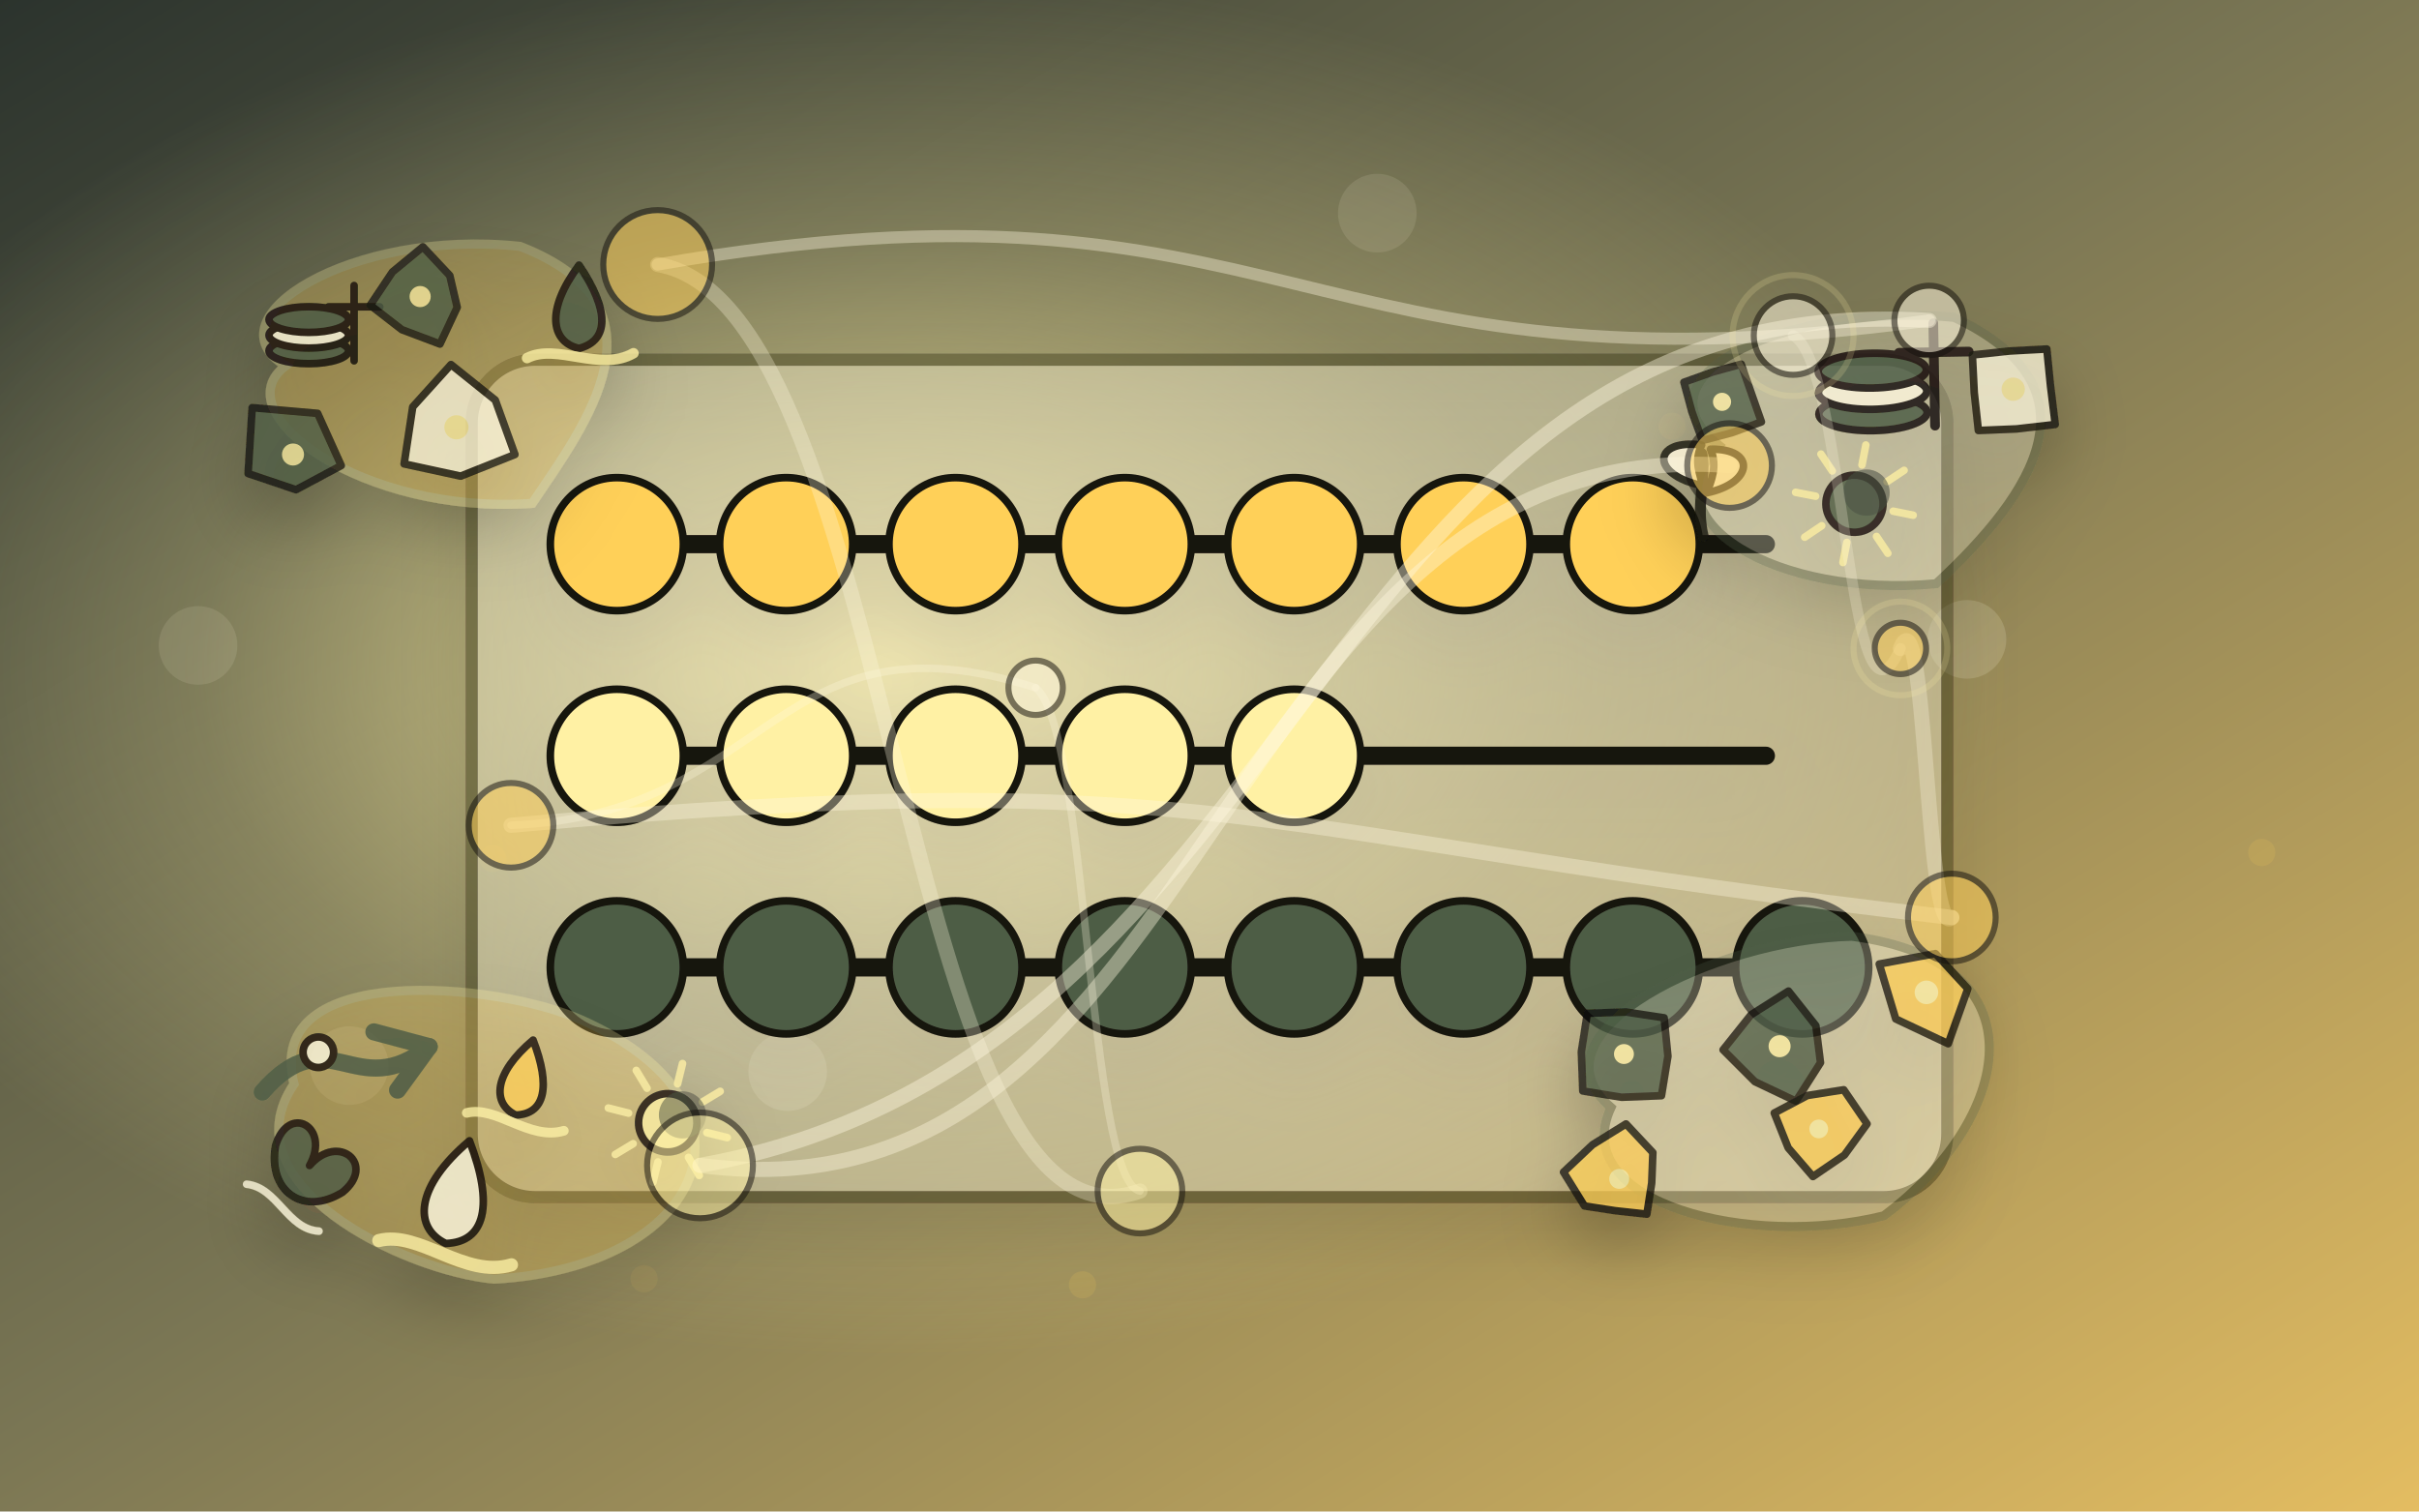
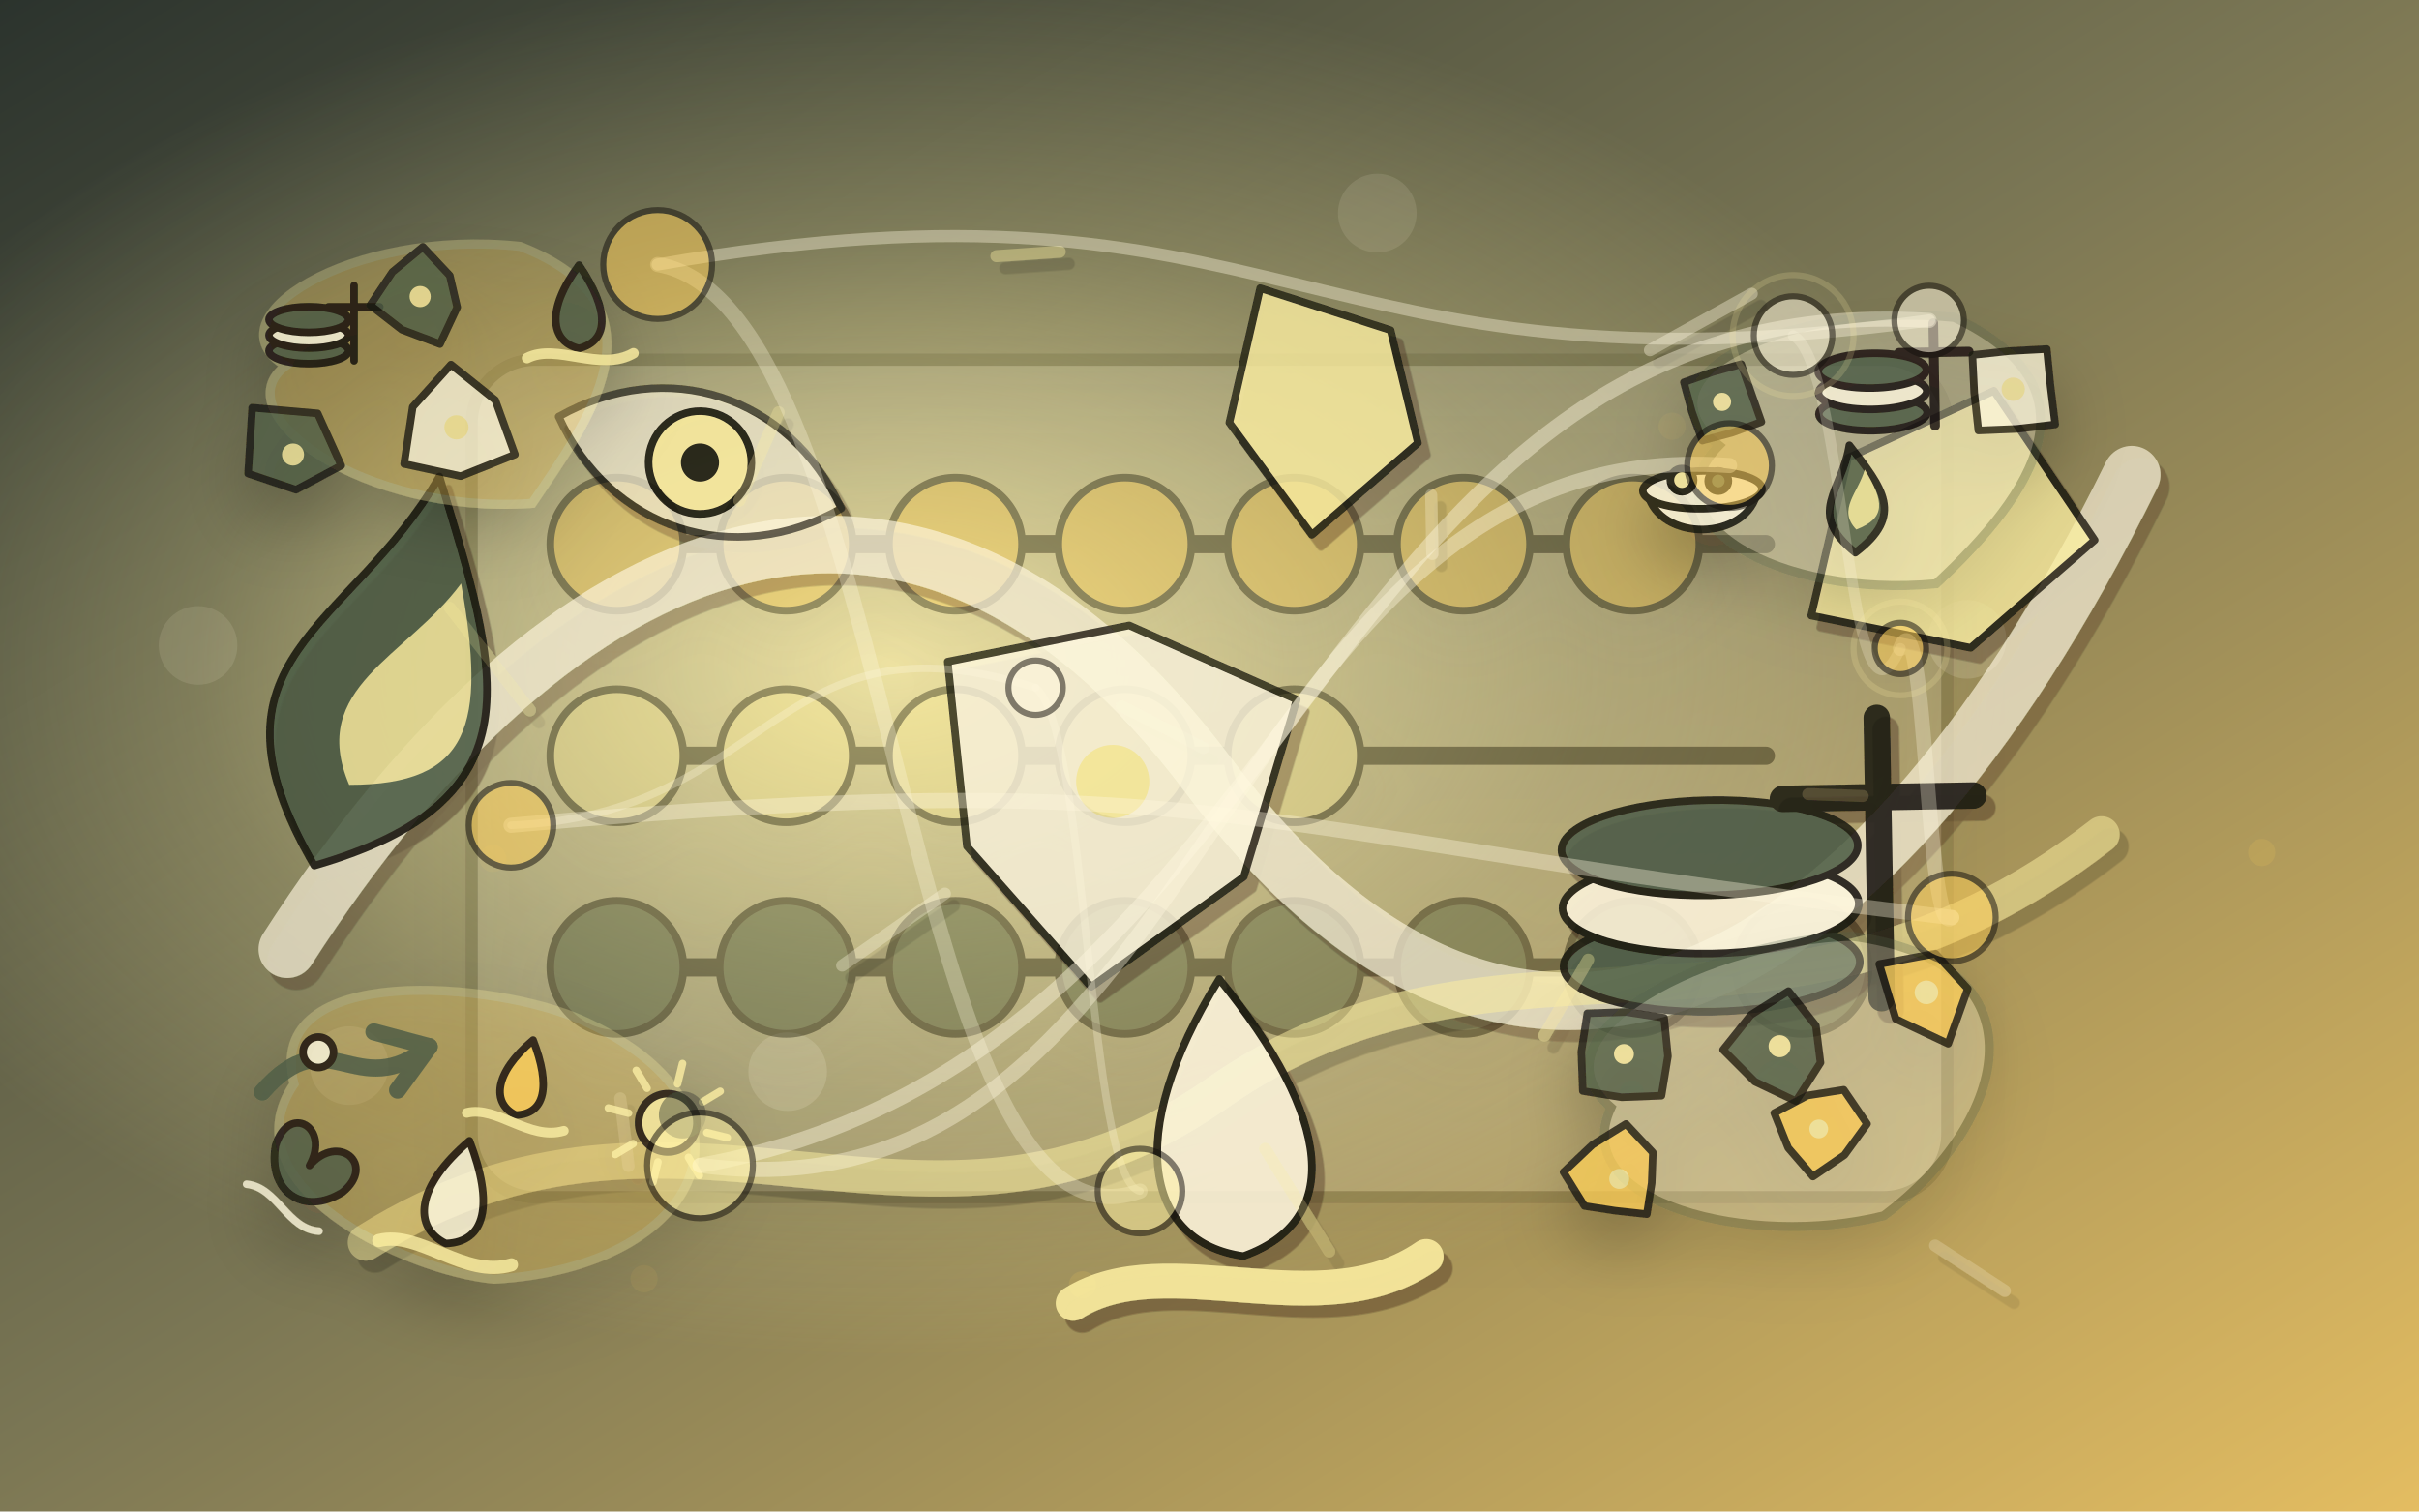
<svg xmlns="http://www.w3.org/2000/svg" width="1600" height="1000" viewBox="0 0 1600 1000" role="img" aria-labelledby="title desc">
  <defs>
    <linearGradient id="posterBg" x1="0" y1="0" x2="1" y2="1">
      <stop offset="0%" stop-color="#2b332d" />
      <stop offset="48%" stop-color="#7a7654" />
      <stop offset="100%" stop-color="#e4bd61" />
    </linearGradient>
    <radialGradient id="warmGlow" cx="37%" cy="44%" r="46%">
      <stop offset="0%" stop-color="#fff1a4" stop-opacity=".88" />
      <stop offset="62%" stop-color="#fff1a4" stop-opacity=".24" />
      <stop offset="100%" stop-color="#fff1a4" stop-opacity="0" />
    </radialGradient>
    <filter id="posterShadow" x="-20%" y="-20%" width="140%" height="150%">
      <feDropShadow dx="0" dy="22" stdDeviation="22" flood-color="#140d08" flood-opacity=".32" />
    </filter>
    <filter id="hardInk" x="-20%" y="-20%" width="140%" height="150%">
      <feDropShadow dx="6" dy="8" stdDeviation="0" flood-color="#12100c" flood-opacity=".34" />
    </filter>
    <style>
      .ink { stroke: #16120d; stroke-width: 8; stroke-linecap: round; stroke-linejoin: round; }
      .thin { stroke: #16120d; stroke-width: 5; stroke-linecap: round; stroke-linejoin: round; }
    </style>
  </defs>
  <rect width="1600" height="1000" fill="url(#posterBg)" />
  <rect width="1600" height="1000" fill="url(#warmGlow)" />
  <circle cx="426" cy="846" r="9" fill="#ffd058" opacity="0.08" />
  <circle cx="231" cy="705" r="26" fill="#fff8df" opacity="0.11" />
  <circle cx="1496" cy="564" r="9" fill="#ffd058" opacity="0.13" />
  <circle cx="1301" cy="423" r="26" fill="#fff8df" opacity="0.16" />
  <circle cx="1106" cy="282" r="9" fill="#ffd058" opacity="0.08" />
  <circle cx="911" cy="141" r="26" fill="#fff8df" opacity="0.11" />
  <circle cx="716" cy="850" r="9" fill="#ffd058" opacity="0.13" />
  <circle cx="521" cy="709" r="26" fill="#fff8df" opacity="0.16" />
  <circle cx="326" cy="568" r="9" fill="#ffd058" opacity="0.08" />
  <circle cx="131" cy="427" r="26" fill="#fff8df" opacity="0.11" />
-   <g filter="url(#posterShadow)">
+   <g filter="url(#posterShadow)" opacity=".36">
    <g id="poster-value-abacus">
      <rect x="312" y="238" width="976" height="554" rx="42" fill="#fff8df" opacity=".34" class="ink" />
      <path d="M372 360 L1168 360" stroke="#16120d" stroke-width="12" stroke-linecap="round" />
      <circle cx="408" cy="360" r="44" fill="#ffd058" class="thin" />
      <circle cx="520" cy="360" r="44" fill="#ffd058" class="thin" />
      <circle cx="632" cy="360" r="44" fill="#ffd058" class="thin" />
      <circle cx="744" cy="360" r="44" fill="#ffd058" class="thin" />
      <circle cx="856" cy="360" r="44" fill="#ffd058" class="thin" />
      <circle cx="968" cy="360" r="44" fill="#ffd058" class="thin" />
      <circle cx="1080" cy="360" r="44" fill="#ffd058" class="thin" />
      <path d="M372 500 L1168 500" stroke="#16120d" stroke-width="12" stroke-linecap="round" />
      <circle cx="408" cy="500" r="44" fill="#fff1a4" class="thin" />
      <circle cx="520" cy="500" r="44" fill="#fff1a4" class="thin" />
      <circle cx="632" cy="500" r="44" fill="#fff1a4" class="thin" />
      <circle cx="744" cy="500" r="44" fill="#fff1a4" class="thin" />
      <circle cx="856" cy="500" r="44" fill="#fff1a4" class="thin" />
      <path d="M372 640 L1168 640" stroke="#16120d" stroke-width="12" stroke-linecap="round" />
      <circle cx="408" cy="640" r="44" fill="#4d5d45" class="thin" />
      <circle cx="520" cy="640" r="44" fill="#4d5d45" class="thin" />
      <circle cx="632" cy="640" r="44" fill="#4d5d45" class="thin" />
      <circle cx="744" cy="640" r="44" fill="#4d5d45" class="thin" />
      <circle cx="856" cy="640" r="44" fill="#4d5d45" class="thin" />
      <circle cx="968" cy="640" r="44" fill="#4d5d45" class="thin" />
      <circle cx="1080" cy="640" r="44" fill="#4d5d45" class="thin" />
      <circle cx="1192" cy="640" r="44" fill="#4d5d45" class="thin" />
    </g>
  </g>
+   <g id="pair-signature-mural" filter="url(#hardInk)">
+     <g opacity=".98">
+       <path d="M190 628 C370 348 604 252 800 514 C996 776 1230 680 1410 314" fill="none" stroke="#fff8df" stroke-width="38" stroke-linecap="round" opacity=".66" />
+       <path d="M242 822 C452 690 612 858 804 724 C994 590 1174 720 1390 552" fill="none" stroke="#fff1a4" stroke-width="24" stroke-linecap="round" opacity=".5" />
+       <g transform="rotate(20.0 250.0 457.0)">
+         <g opacity=".88">
+           <path d="M250.0 580.1 C126.9 477.5 219.2 426.2 239.7 309.9 C321.8 419.4 376.5 487.8 250.0 580.1Z" fill="#4d5d45" class="thin" />
+           <path d="M253.4 522.0 C205.5 470.7 260.3 429.6 277.4 371.5 C325.2 453.6 328.7 494.6 253.4 522.0Z" fill="#fff1a4" opacity=".86" />
+         </g>
+       </g>
+       <g transform="rotate(18.0 463.0 306.0)">
+         <g opacity=".84">
+           <path d="M364.7 306.0 C420.2 245.5 505.8 245.5 561.3 306.0 C505.8 366.5 420.2 366.5 364.7 306.0Z" fill="#fff8df" opacity=".74" class="thin" />
+           <circle cx="463.0" cy="306.0" r="34.0" fill="#fff1a4" class="thin" />
+           <circle cx="463.0" cy="306.0" r="12.6" fill="#16120d" />
+         </g>
+       </g>
+       <g transform="rotate(14.0 736.0 517.0)">
+         <g opacity=".78">
+           <polygon points="835.4,557.2 755.0,652.3 652.8,582.0 610.9,466.5 721.6,414.2 841.0,435.0" fill="#fff8df" class="thin" />
+           <circle cx="736.0" cy="517.0" r="24.2" fill="#fff1a4" />
+         </g>
+       </g>
+       <g transform="rotate(-13.0 877.0 266.0)">
+         <g opacity=".78">
+           <polygon points="930.2,306.1 848.2,349.5 811.7,264.9 851.6,182.8 929.4,229.3" fill="#fff1a4" class="thin" />
+           <circle cx="877.0" cy="266.0" r="17.9" fill="#fff1a4" />
+         </g>
+       </g>
+       <g transform="rotate(-1.0 1152.0 571.0)">
+         <g opacity=".86">
+           <ellipse cx="1131.0" cy="637.5" rx="98.0" ry="31.5" fill="#4d5d45" class="thin" />
+           <ellipse cx="1131.0" cy="599.0" rx="98.0" ry="31.5" fill="#fff8df" class="thin" />
+           <ellipse cx="1131.0" cy="560.5" rx="98.0" ry="31.5" fill="#4d5d45" class="thin" />
+           <path d="M1243.0 476.5 L1243.0 662.0 M1180.0 529.0 L1306.0 529.0" stroke="#16120d" stroke-width="17.5" stroke-linecap="round" />
+         </g>
+       </g>
+       <g transform="rotate(-11.0 1283.0 352.0)">
+         <g opacity=".78">
+           <polygon points="1382.6,376.8 1288.5,431.1 1189.0,390.0 1232.9,292.2 1336.0,267.1" fill="#fff1a4" class="thin" />
+           <circle cx="1283.0" cy="352.0" r="18.2" fill="#fff1a4" />
+         </g>
+       </g>
+       <g transform="rotate(-5.0 816.0 757.0)">
+         <g opacity=".86">
+           <path d="M816.0 647.3 C741.7 746.4 754.0 817.2 816.0 831.3 C883.3 813.6 883.3 746.4 816.0 647.3Z" fill="#fff8df" class="thin" />
+           <path d="M701.0 852.6 C766.4 819.0 862.0 884.4 936.4 842.0" fill="none" stroke="#fff1a4" stroke-width="23.0" stroke-linecap="round" />
+         </g>
+       </g>
+       <path d="M281.0 436.0 L367.0 436.0" stroke="#fff1a4" stroke-width="8" stroke-linecap="round" opacity="0.18" transform="rotate(52 324.0 436.0)" />
+       <path d="M390.5 749.0 L435.5 749.0" stroke="#fff8df" stroke-width="8" stroke-linecap="round" opacity="0.23" transform="rotate(83 413.0 749.0)" />
+       <path d="M470.0 302.0 L534.0 302.0" stroke="#fff1a4" stroke-width="8" stroke-linecap="round" opacity="0.28" transform="rotate(114 502.0 302.0)" />
+       <path d="M549.5 615.0 L632.5 615.0" stroke="#fff8df" stroke-width="8" stroke-linecap="round" opacity="0.33" transform="rotate(145 591.0 615.0)" />
+       <path d="M659.0 168.0 L701.0 168.0" stroke="#fff1a4" stroke-width="8" stroke-linecap="round" opacity="0.38" transform="rotate(176 680.0 168.0)" />
+       <path d="M738.5 481.0 L799.5 481.0" stroke="#fff8df" stroke-width="8" stroke-linecap="round" opacity="0.18" transform="rotate(27 769.0 481.0)" />
+       <path d="M818.0 794.0 L898.0 794.0" stroke="#fff1a4" stroke-width="8" stroke-linecap="round" opacity="0.23" transform="rotate(58 858.0 794.0)" />
+       <path d="M927.5 347.0 L966.5 347.0" stroke="#fff8df" stroke-width="8" stroke-linecap="round" opacity="0.28" transform="rotate(89 947.0 347.0)" />
+       <path d="M1007.0 660.0 L1065.0 660.0" stroke="#fff1a4" stroke-width="8" stroke-linecap="round" opacity="0.33" transform="rotate(120 1036.0 660.0)" />
+       <path d="M1086.5 213.0 L1163.5 213.0" stroke="#fff8df" stroke-width="8" stroke-linecap="round" opacity="0.38" transform="rotate(151 1125.0 213.0)" />
+       <path d="M1196.0 526.0 L1232.0 526.0" stroke="#fff1a4" stroke-width="8" stroke-linecap="round" opacity="0.18" transform="rotate(2 1214.0 526.0)" />
+       <path d="M1275.5 839.0 L1330.5 839.0" stroke="#fff8df" stroke-width="8" stroke-linecap="round" opacity="0.23" transform="rotate(33 1303.0 839.0)" />
+     </g>
+   </g>
  <g id="semantic-layer-icons" filter="url(#posterShadow)">
    <g transform="rotate(0.0 292.0 242.0)" opacity=".92">
      <path d="M189.0 242.0 C137.0 211.0 232.0 151.0 344.0 163.0 C447.0 203.0 387.0 281.0 352.0 333.0 C240.0 341.0 147.0 273.0 189.0 242.0Z" fill="#ffd058" opacity=".28" stroke="#fff1a4" stroke-width="6" />
      <g opacity=".86">
        <ellipse cx="204.2" cy="232.1" rx="26.3" ry="8.5" fill="#4d5d45" class="thin" />
        <ellipse cx="204.2" cy="221.8" rx="26.3" ry="8.5" fill="#fff8df" class="thin" />
        <ellipse cx="204.2" cy="211.4" rx="26.3" ry="8.5" fill="#4d5d45" class="thin" />
        <path d="M234.2 188.9 L234.2 238.7 M217.3 203.0 L251.2 203.0" stroke="#16120d" stroke-width="5.0" stroke-linecap="round" />
      </g>
      <g opacity=".78">
        <polygon points="302.4,203.3 291.0,227.6 265.8,218.1 244.9,201.9 259.6,179.9 279.7,163.3 297.5,182.3" fill="#4d5d45" class="thin" />
        <circle cx="277.9" cy="196.2" r="7.0" fill="#fff1a4" />
      </g>
      <g opacity=".86">
        <path d="M383.0 175.4 C360.7 205.1 364.4 226.3 383.0 230.5 C403.1 225.2 403.1 205.1 383.0 175.4Z" fill="#4d5d45" class="thin" />
        <path d="M348.6 236.9 C368.2 226.8 396.8 246.4 419.0 233.7" fill="none" stroke="#fff1a4" stroke-width="6.9" stroke-linecap="round" />
      </g>
      <g opacity=".78">
        <polygon points="225.7,308.0 195.8,324.0 164.1,313.3 166.8,269.7 210.1,273.5" fill="#4d5d45" class="thin" />
        <circle cx="193.8" cy="300.7" r="7.3" fill="#fff1a4" />
      </g>
      <g opacity=".78">
        <polygon points="340.6,300.7 304.7,315.0 267.3,306.9 273.0,269.2 298.3,241.2 327.6,264.7" fill="#fff8df" class="thin" />
        <circle cx="301.9" cy="282.7" r="8.0" fill="#fff1a4" />
      </g>
    </g>
    <g transform="rotate(-1.0 1234.0 293.0)" opacity=".92">
      <path d="M1137.0 293.0 C1077.0 244.0 1189.0 199.0 1294.0 211.0 C1391.0 259.0 1346.0 327.0 1279.0 387.0 C1174.0 395.0 1087.0 342.0 1137.0 293.0Z" fill="#fff8df" opacity=".28" stroke="#4d5d45" stroke-width="6" />
      <g opacity=".78">
        <polygon points="1165.3,277.9 1145.8,284.7 1126.0,289.6 1119.4,270.3 1114.5,250.8 1133.5,244.4 1152.6,239.5 1158.8,258.3" fill="#4d5d45" class="thin" />
        <circle cx="1139.5" cy="264.2" r="6.0" fill="#fff1a4" />
      </g>
      <g opacity=".86">
        <ellipse cx="1239.2" cy="273.5" rx="35.8" ry="11.5" fill="#4d5d45" class="thin" />
        <ellipse cx="1239.2" cy="259.4" rx="35.8" ry="11.5" fill="#fff8df" class="thin" />
        <ellipse cx="1239.2" cy="245.3" rx="35.8" ry="11.5" fill="#4d5d45" class="thin" />
        <path d="M1280.1 214.6 L1280.1 282.4 M1257.1 233.8 L1303.2 233.8" stroke="#16120d" stroke-width="6.4" stroke-linecap="round" />
      </g>
      <g opacity=".78">
        <polygon points="1359.6,283.0 1334.0,285.5 1308.7,286.1 1306.4,261.0 1305.6,236.1 1330.4,233.9 1354.9,233.0 1356.9,257.4" fill="#fff8df" class="thin" />
        <circle cx="1332.2" cy="259.2" r="7.7" fill="#fff1a4" />
      </g>
-       <g transform="rotate(0 1125.5 325.1)" opacity=".86">
-         <path d="M1125.5 353.0 C1120.7 330.9 1128.4 316.5 1125.5 298.2" fill="none" stroke="#16120d" stroke-width="7.2" stroke-linecap="round" />
-         <path d="M1125.5 319.4 C1091.0 311.7 1092.9 287.7 1125.5 292.5 C1119.8 304.0 1124.6 311.7 1125.5 319.4Z" fill="#fff8df" class="thin" />
-         <path d="M1128.4 324.2 C1159.1 318.4 1162.0 295.4 1131.3 295.4 C1136.1 306.9 1131.3 316.5 1128.4 324.2Z" fill="#fff8df" class="thin" />
-       </g>
-       <g opacity=".84">
-         <path d="M1251.4 338.5 L1264.6 341.4" stroke="#fff1a4" stroke-width="5.0" stroke-linecap="round" />
-         <path d="M1240.1 355.0 L1247.4 366.3" stroke="#fff1a4" stroke-width="5.0" stroke-linecap="round" />
-         <path d="M1220.4 358.6 L1217.6 371.9" stroke="#fff1a4" stroke-width="5.0" stroke-linecap="round" />
-         <path d="M1204.0 347.3 L1192.6 354.7" stroke="#fff1a4" stroke-width="5.0" stroke-linecap="round" />
-         <path d="M1200.3 327.7 L1187.1 324.9" stroke="#fff1a4" stroke-width="5.0" stroke-linecap="round" />
-         <path d="M1211.6 311.2 L1204.3 299.9" stroke="#fff1a4" stroke-width="5.0" stroke-linecap="round" />
-         <path d="M1231.3 307.6 L1234.1 294.4" stroke="#fff1a4" stroke-width="5.0" stroke-linecap="round" />
-         <path d="M1247.7 318.9 L1259.1 311.6" stroke="#fff1a4" stroke-width="5.0" stroke-linecap="round" />
-         <circle cx="1225.9" cy="333.1" r="18.9" fill="#4d5d45" class="thin" />
-         <circle cx="1234.0" cy="325.9" r="15.3" fill="#2b332d" opacity=".5" />
+       <g opacity=".88">
+         <path d="M1089.0 323.2 C1095.8 356.8 1155.3 356.8 1162.0 323.2Z" fill="#fff8df" class="thin" />
+         <ellipse cx="1125.5" cy="322.2" rx="39.4" ry="12.5" fill="#fff8df" class="thin" />
+         <circle cx="1112.1" cy="315.5" r="7.7" fill="#fff1a4" class="thin" />
+         <circle cx="1136.1" cy="316.5" r="6.7" fill="#4d5d45" class="thin" />
+       </g>
+       <g opacity=".88">
+         <path d="M1225.9 365.5 C1193.5 338.5 1217.8 325.0 1223.2 294.4 C1244.8 323.2 1259.2 341.2 1225.9 365.5Z" fill="#4d5d45" class="thin" />
+         <path d="M1226.8 350.2 C1214.2 336.7 1228.6 325.9 1233.1 310.6 C1245.7 332.2 1246.6 343.0 1226.8 350.2Z" fill="#fff1a4" opacity=".86" />
      </g>
    </g>
    <g transform="rotate(13.0 328.0 748.0)" opacity=".92">
      <path d="M191.0 748.0 C152.0 673.0 307.0 652.0 367.0 664.0 C504.0 691.0 483.0 805.0 349.0 844.0 C289.0 852.0 162.0 823.0 191.0 748.0Z" fill="#ffd058" opacity=".28" stroke="#fff1a4" stroke-width="6" />
      <g opacity=".86">
        <path d="M171.7 757.9 C203.2 698.7 233.4 752.9 272.5 703.8" fill="none" stroke="#4d5d45" stroke-width="11.3" stroke-linecap="round" />
        <path d="M272.5 703.8 L234.7 702.5 M272.5 703.8 L258.6 736.5" fill="none" stroke="#4d5d45" stroke-width="11.3" stroke-linecap="round" />
        <circle cx="201.9" cy="723.9" r="10.1" fill="#fff8df" class="thin" />
      </g>
      <g opacity=".86">
        <path d="M338.5 684.1 C317.9 711.5 321.3 731.1 338.5 735.0 C357.1 730.1 357.1 711.5 338.5 684.1Z" fill="#ffd058" class="thin" />
        <path d="M306.6 740.9 C324.8 731.6 351.2 749.7 371.8 738.0" fill="none" stroke="#fff1a4" stroke-width="6.4" stroke-linecap="round" />
      </g>
      <g opacity=".84">
        <path d="M464.3 717.9 L478.1 718.1" stroke="#fff1a4" stroke-width="5.0" stroke-linecap="round" />
        <path d="M456.1 736.6 L465.7 746.6" stroke="#fff1a4" stroke-width="5.0" stroke-linecap="round" />
        <path d="M437.1 744.1 L436.9 757.9" stroke="#fff1a4" stroke-width="5.0" stroke-linecap="round" />
        <path d="M418.4 736.0 L408.5 745.6" stroke="#fff1a4" stroke-width="5.0" stroke-linecap="round" />
        <path d="M410.9 717.0 L397.1 716.7" stroke="#fff1a4" stroke-width="5.0" stroke-linecap="round" />
        <path d="M419.1 698.2 L409.5 688.3" stroke="#fff1a4" stroke-width="5.0" stroke-linecap="round" />
        <path d="M438.1 690.8 L438.3 677.0" stroke="#fff1a4" stroke-width="5.0" stroke-linecap="round" />
        <path d="M456.8 698.9 L466.7 689.3" stroke="#fff1a4" stroke-width="5.0" stroke-linecap="round" />
        <circle cx="437.6" cy="717.4" r="19.3" fill="#fff1a4" class="thin" />
        <circle cx="445.9" cy="710.1" r="15.6" fill="#2b332d" opacity=".5" />
      </g>
      <g transform="rotate(22 211.4 805.1)" opacity=".84">
        <path d="M184.4 800.1 C175.4 772.1 207.4 769.1 210.4 798.1 C213.4 769.1 246.4 772.1 238.4 800.1 C226.4 828.1 197.4 828.1 184.4 800.1Z" fill="#4d5d45" class="thin" />
        <path d="M183.4 832.1 C201.4 822.1 222.4 841.1 240.4 830.1" fill="none" stroke="#fff8df" stroke-width="5.0" stroke-linecap="round" />
      </g>
      <g opacity=".86">
        <path d="M312.5 758.5 C284.3 796.1 289.0 822.9 312.5 828.2 C337.9 821.5 337.9 796.1 312.5 758.5Z" fill="#fff8df" class="thin" />
        <path d="M268.9 836.3 C293.7 823.5 329.9 848.3 358.0 832.2" fill="none" stroke="#fff1a4" stroke-width="8.7" stroke-linecap="round" />
      </g>
    </g>
    <g transform="rotate(-9.0 1190.0 713.0)" opacity=".92">
      <path d="M1064.0 713.0 C1015.0 655.0 1149.0 614.0 1239.0 626.0 C1365.0 663.0 1324.0 763.0 1231.0 812.0 C1141.0 820.0 1025.0 771.0 1064.0 713.0Z" fill="#fff8df" opacity=".28" stroke="#4d5d45" stroke-width="6" />
      <g opacity=".78">
        <polygon points="1106.5,685.4 1098.2,710.5 1072.0,707.4 1047.3,699.3 1050.4,673.5 1058.3,649.0 1083.8,652.2 1108.0,659.9" fill="#4d5d45" class="thin" />
        <circle cx="1078.0" cy="679.4" r="6.6" fill="#fff1a4" />
      </g>
      <g opacity=".78">
        <polygon points="1205.5,705.4 1185.5,728.0 1160.7,711.0 1143.2,686.9 1165.1,666.9 1192.0,655.3 1206.3,680.7" fill="#4d5d45" class="thin" />
        <circle cx="1180.5" cy="690.4" r="7.3" fill="#fff1a4" />
      </g>
      <g opacity=".78">
        <polygon points="1309.4,672.3 1290.9,706.2 1259.2,684.6 1254.1,647.0 1291.9,646.0" fill="#ffd058" class="thin" />
        <circle cx="1282.0" cy="670.4" r="7.8" fill="#fff1a4" />
      </g>
      <g opacity=".78">
        <polygon points="1082.8,766.5 1076.4,786.4 1056.2,780.9 1036.5,774.6 1026.3,750.3 1048.1,735.4 1072.1,725.3 1086.7,746.8" fill="#ffd058" class="thin" />
        <circle cx="1062.0" cy="760.5" r="6.6" fill="#fff1a4" />
      </g>
      <g opacity=".78">
        <polygon points="1229.6,750.2 1211.6,768.2 1188.8,779.0 1175.6,757.7 1170.1,733.5 1193.5,725.5 1217.9,725.5" fill="#ffd058" class="thin" />
        <circle cx="1197.5" cy="748.5" r="6.2" fill="#fff1a4" />
      </g>
    </g>
  </g>
  <g id="root-constellation">
    <path d="M1186.0 222.0 C1221.5 240.0 1221.5 507.0 1257.0 429.0" fill="none" stroke="#fff8df" stroke-width="7" stroke-linecap="round" opacity="0.24" />
    <path d="M1257.0 429.0 C1274.0 386.0 1274.0 625.0 1291.0 607.0" fill="none" stroke="#fff8df" stroke-width="10" stroke-linecap="round" opacity="0.29" />
    <path d="M1291.0 607.0 C814.5 552.0 814.5 503.0 338.0 546.0" fill="none" stroke="#fff8df" stroke-width="10" stroke-linecap="round" opacity="0.36" />
    <path d="M338.0 546.0 C511.5 539.0 511.5 400.0 685.0 455.0" fill="none" stroke="#fff8df" stroke-width="5" stroke-linecap="round" opacity="0.30" />
    <path d="M685.0 455.0 C719.5 482.0 719.5 781.0 754.0 788.0" fill="none" stroke="#fff8df" stroke-width="5" stroke-linecap="round" opacity="0.28" />
    <path d="M754.0 788.0 C594.5 845.0 594.5 202.0 435.0 175.0" fill="none" stroke="#fff8df" stroke-width="10" stroke-linecap="round" opacity="0.30" />
    <path d="M435.0 175.0 C855.5 102.0 855.5 269.0 1276.0 212.0" fill="none" stroke="#fff8df" stroke-width="8" stroke-linecap="round" opacity="0.38" />
    <path d="M1276.0 212.0 C869.5 187.0 869.5 698.0 463.0 771.0" fill="none" stroke="#fff8df" stroke-width="10" stroke-linecap="round" opacity="0.42" />
    <path d="M463.0 771.0 C803.5 816.0 803.5 283.0 1144.0 308.0" fill="none" stroke="#fff8df" stroke-width="10" stroke-linecap="round" opacity="0.40" />
    <circle cx="1186.0" cy="222.0" r="26" fill="#fff8df" opacity=".52" stroke="#16120d" stroke-width="4" />
    <circle cx="1186.0" cy="222.0" r="40" fill="none" stroke="#fff1a4" stroke-width="4" opacity=".18" />
    <circle cx="1257.0" cy="429.0" r="17" fill="#ffd058" opacity=".52" stroke="#16120d" stroke-width="4" />
    <circle cx="1257.0" cy="429.0" r="31" fill="none" stroke="#fff1a4" stroke-width="4" opacity=".18" />
    <circle cx="1291.0" cy="607.0" r="29" fill="#ffd058" opacity=".52" stroke="#16120d" stroke-width="4" />
    <circle cx="338.0" cy="546.0" r="28" fill="#ffd058" opacity=".52" stroke="#16120d" stroke-width="4" />
    <circle cx="685.0" cy="455.0" r="18" fill="#fff8df" opacity=".52" stroke="#16120d" stroke-width="4" />
    <circle cx="754.0" cy="788.0" r="28" fill="#fff1a4" opacity=".52" stroke="#16120d" stroke-width="4" />
    <circle cx="435.0" cy="175.0" r="36" fill="#ffd058" opacity=".52" stroke="#16120d" stroke-width="4" />
    <circle cx="1276.0" cy="212.0" r="23" fill="#fff8df" opacity=".52" stroke="#16120d" stroke-width="4" />
    <circle cx="463.0" cy="771.0" r="35" fill="#fff1a4" opacity=".52" stroke="#16120d" stroke-width="4" />
    <circle cx="1144.0" cy="308.0" r="28" fill="#ffd058" opacity=".52" stroke="#16120d" stroke-width="4" />
  </g>
</svg>
